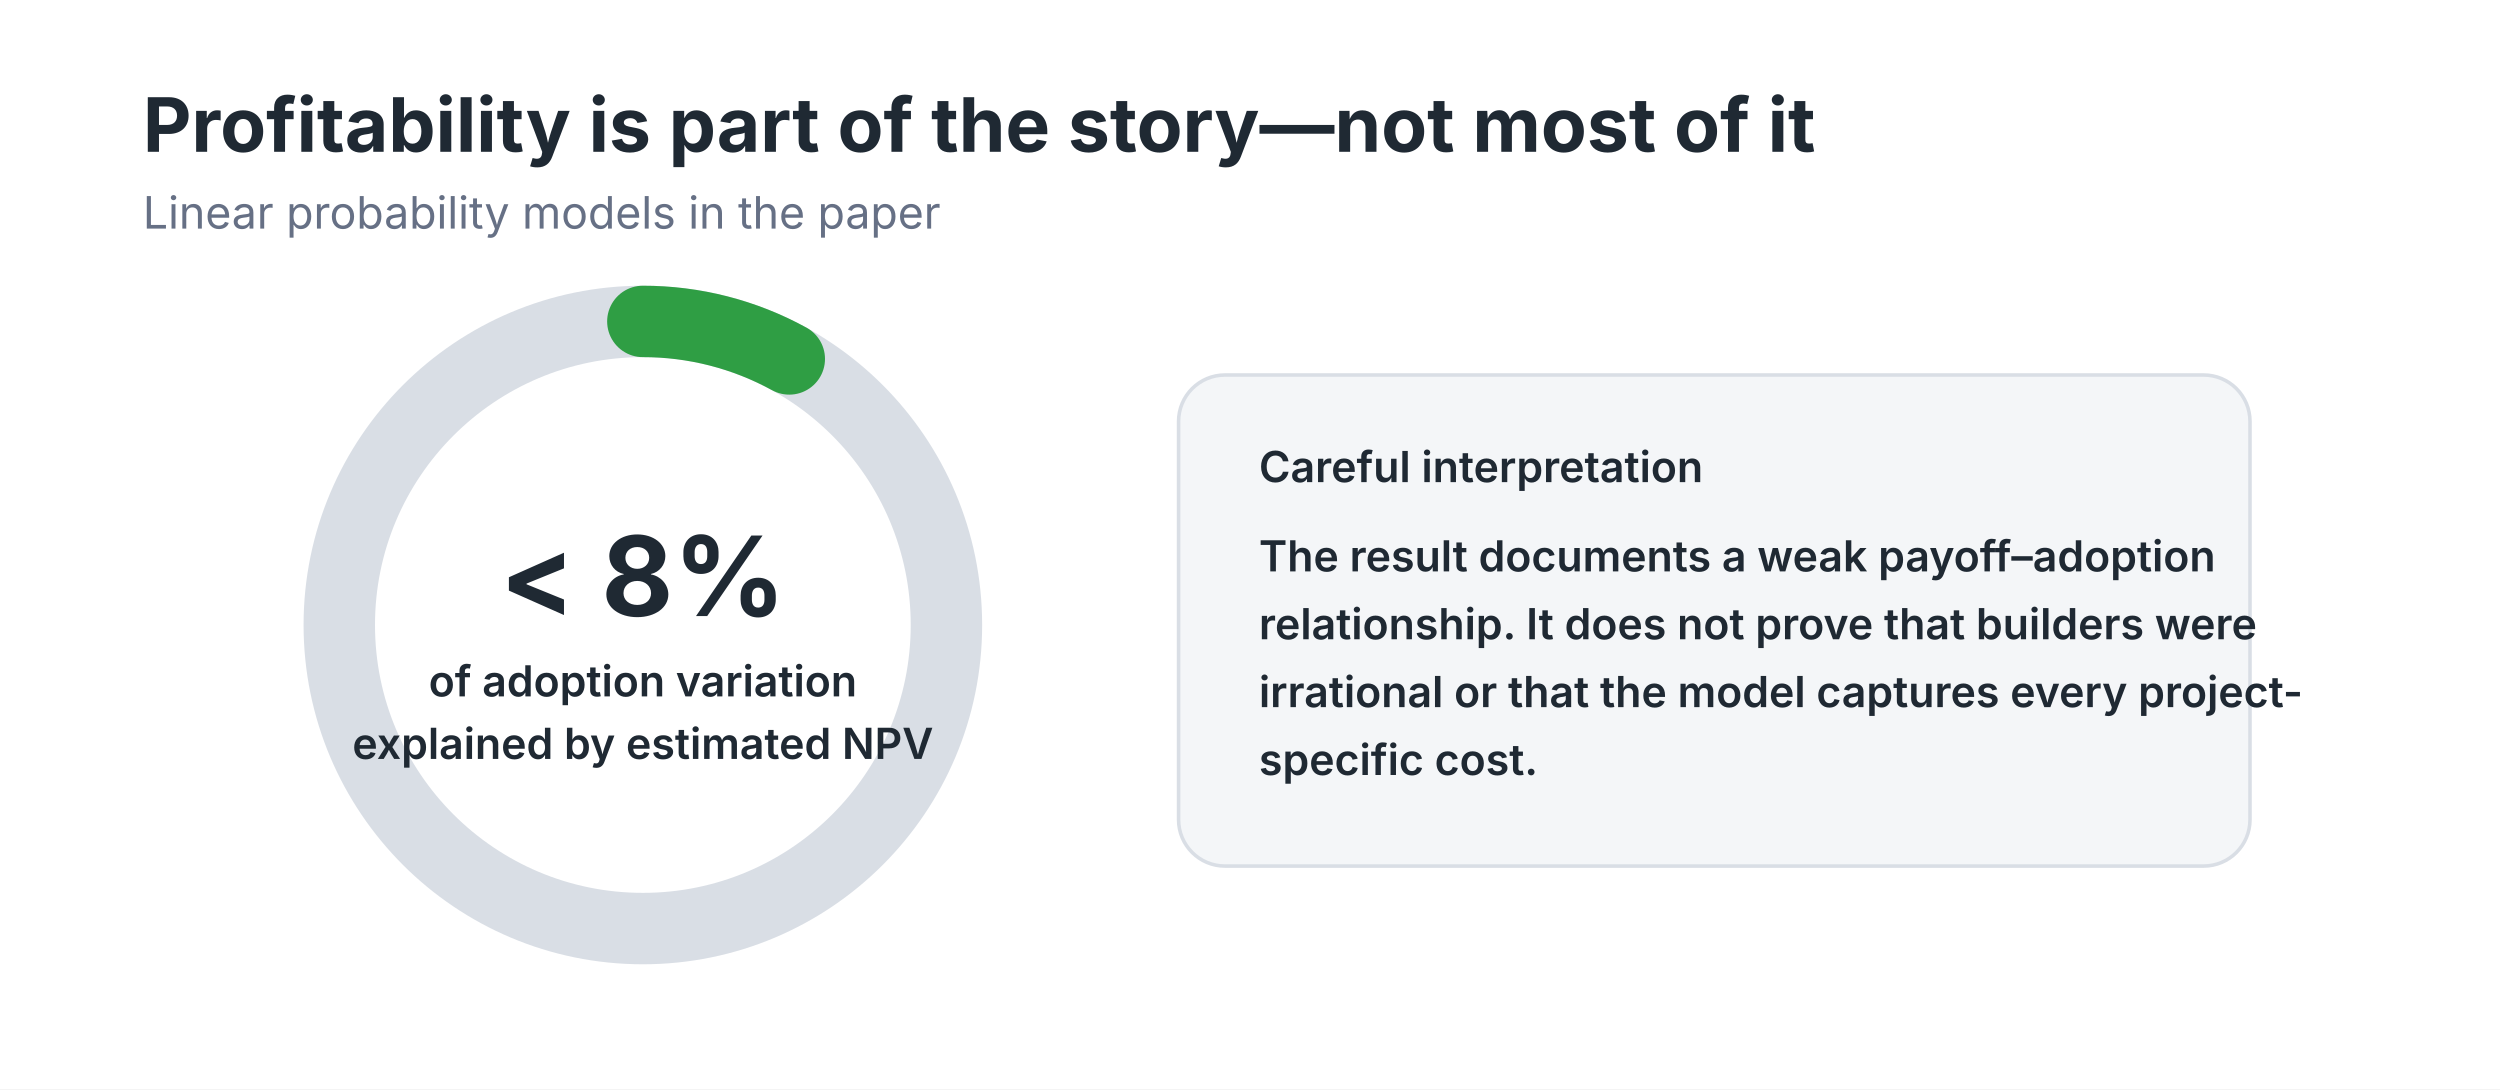
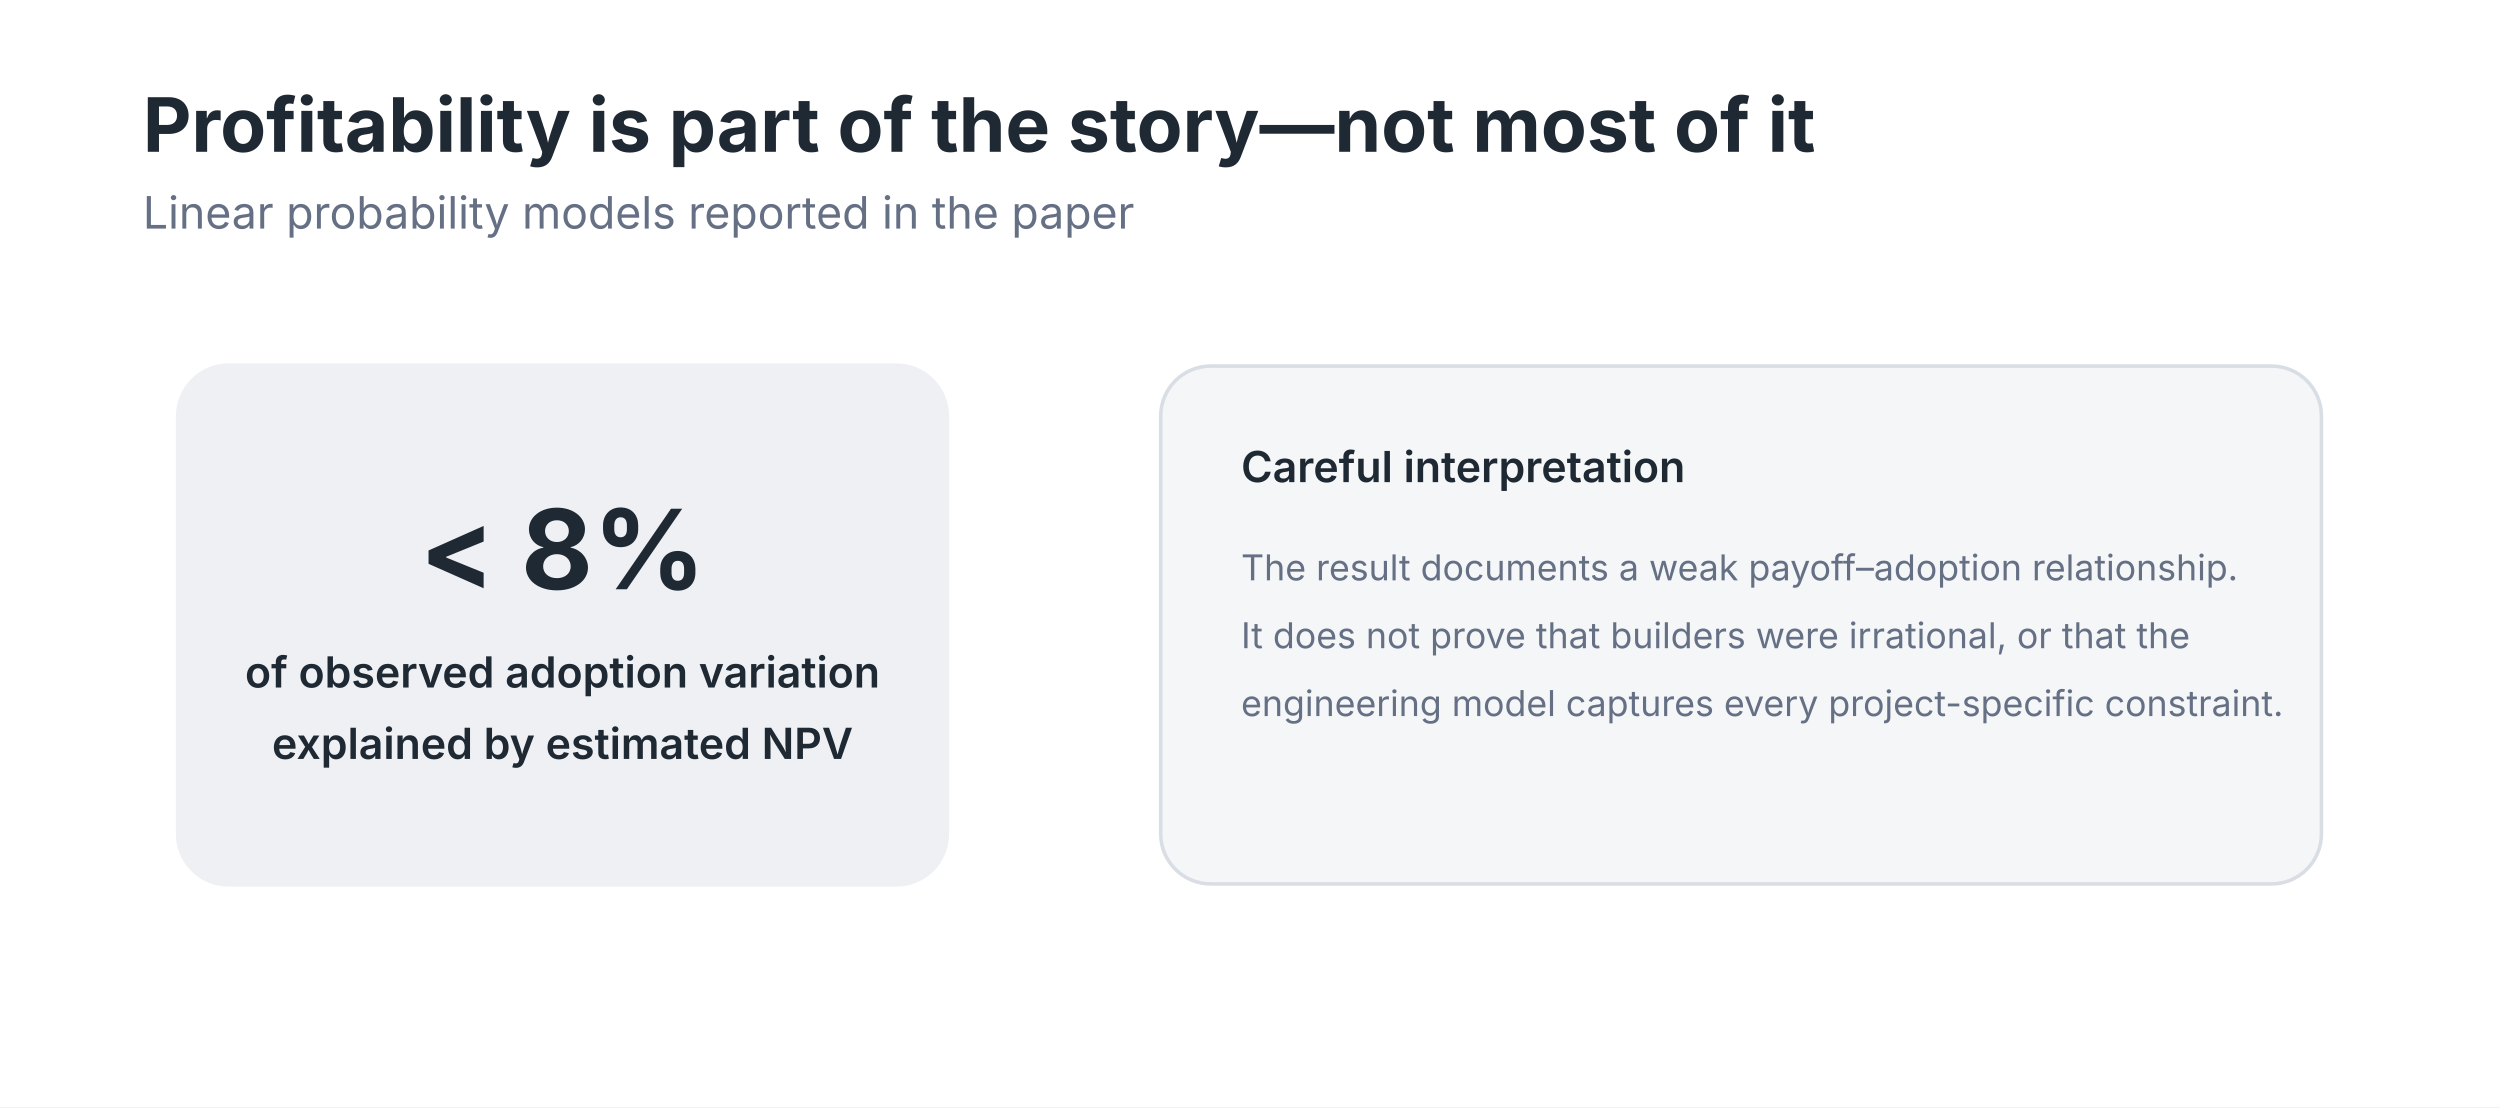
- <svg xmlns="http://www.w3.org/2000/svg" width="1400" height="610" viewBox="0 0 1400 610" role="img" aria-label="NPV explains less than eight percent of adoption variation">
+ <svg xmlns="http://www.w3.org/2000/svg" width="1400" height="620" viewBox="0 0 1400 620" role="img" aria-label="NPV explains less than eight percent of adoption variation">
  <rect width="100%" height="100%" fill="white" />
-   <style>text{font-family:system-ui, -apple-system, BlinkMacSystemFont, 'Segoe UI', sans-serif;fill:#1f2933}.title{font-size:42px;font-weight:700}.subtitle{font-size:25px;fill:#667085}.label{font-size:24px;font-weight:600}.small{font-size:20px;fill:#667085}.big{font-size:62px;font-weight:750}.card{fill:#f4f6f8;stroke:#d9dee5;stroke-width:2}.arrow{stroke:#667085;stroke-width:4;fill:none;marker-end:url(#arrow)}</style>
-   <defs>
-     <marker id="arrow" viewBox="0 0 10 10" refX="8" refY="5" markerWidth="8" markerHeight="8" orient="auto-start-reverse">
-       <path d="M 0 0 L 10 5 L 0 10 z" fill="#667085" />
-     </marker>
-   </defs>
+   <style>text{font-family:system-ui, -apple-system, BlinkMacSystemFont, 'Segoe UI', sans-serif;fill:#1f2933}.title{font-size:42px;font-weight:700}.subtitle{font-size:25px;fill:#667085}.label{font-size:24px;font-weight:600}.small{font-size:20px;fill:#667085}.big{font-size:62px;font-weight:750}.card{fill:#f4f6f8;stroke:#d9dee5;stroke-width:2}</style>
  <text x="80" y="85" class="title">Profitability is part of the story—not most of it</text>
-   <text x="80" y="128" class="subtitle">Linear probability models in the paper</text>
-   <circle cx="360" cy="350" r="170" fill="none" stroke="#d9dee5" stroke-width="40" />
-   <path d="M 360 180 A 170 170 0 0 1 442 201" fill="none" stroke="#2f9e44" stroke-width="40" stroke-linecap="round" />
-   <text x="360" y="345" class="big" text-anchor="middle">&lt; 8%</text>
-   <text x="360" y="390" class="label" text-anchor="middle">of adoption variation</text>
-   <text x="360" y="425" class="label" text-anchor="middle">explained by estimated NPV</text>
-   <rect x="660" y="210" width="600" height="275" rx="26" class="card" />
-   <text x="705" y="270" class="label">Careful interpretation</text>
-   <text x="705" y="320" class="label" text-anchor="start">
-     <tspan x="705" dy="0">The result documents a weak payoff–adoption</tspan>
-     <tspan x="705" dy="38">relationship. It does not prove that builders were</tspan>
-     <tspan x="705" dy="38">irrational or that the model captures every project-</tspan>
-     <tspan x="705" dy="38">specific cost.</tspan>
-   </text>
+   <text x="80" y="128" class="subtitle">Linear probability models reported in the paper</text>
+   <rect x="100" y="205" width="430" height="290" rx="28" fill="#263a78" opacity="0.08" stroke="#263a78" stroke-width="3" />
+   <text x="315" y="330" class="big" text-anchor="middle">&lt; 8%</text>
+   <text x="315" y="385" class="label" text-anchor="middle">of observed adoption variation</text>
+   <text x="315" y="425" class="label" text-anchor="middle">explained by estimated NPV</text>
+   <rect x="650" y="205" width="650" height="290" rx="28" class="card" />
+   <text x="695" y="270" class="label">Careful interpretation</text>
+   <text x="695" y="325" class="small">The result documents a weak payoff–adoption relationship.</text>
+   <text x="695" y="363" class="small">It does not prove that builders were irrational, or that the</text>
+   <text x="695" y="401" class="small">engineering model captures every project-specific constraint.</text>
</svg>
